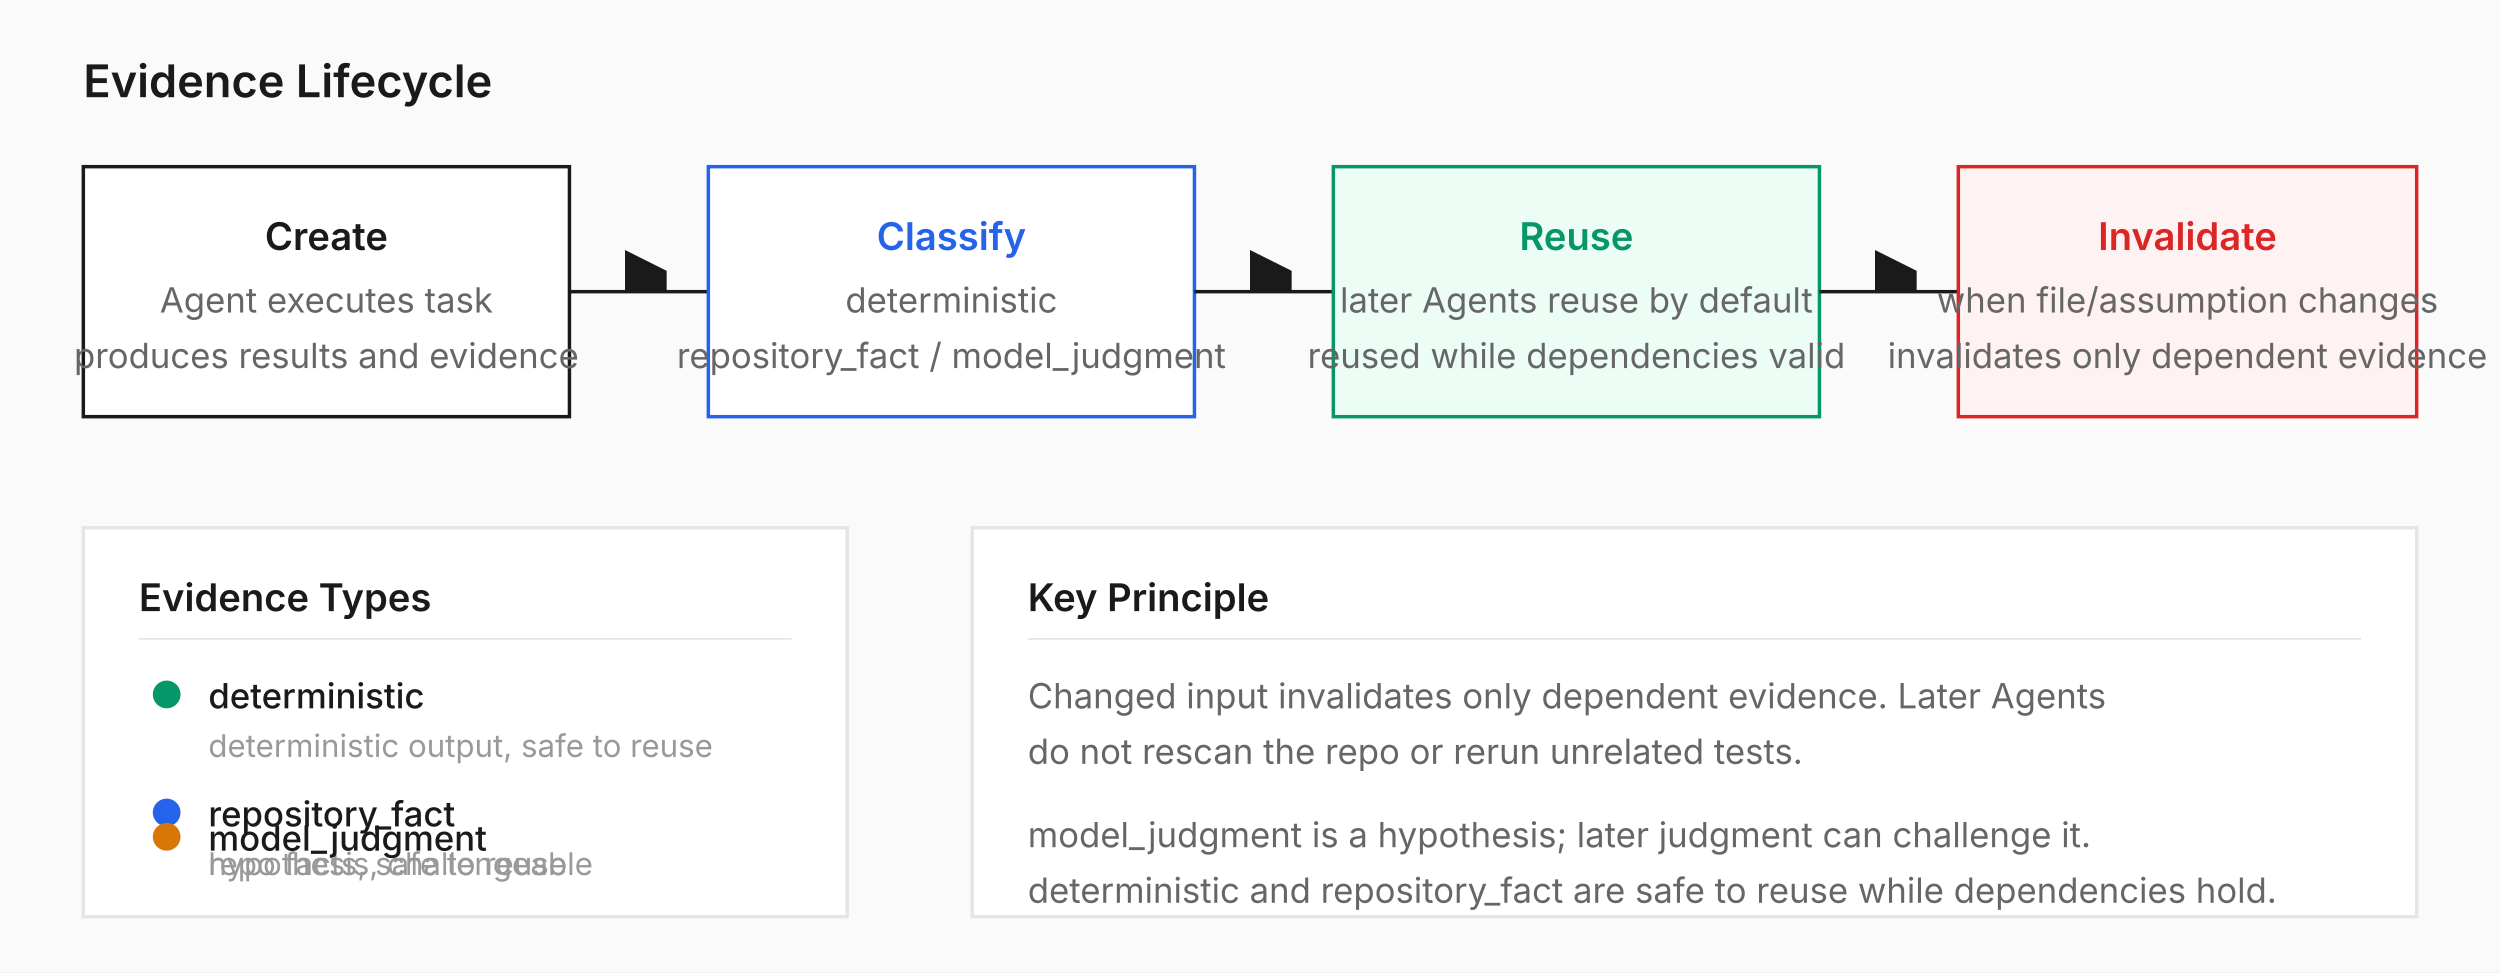
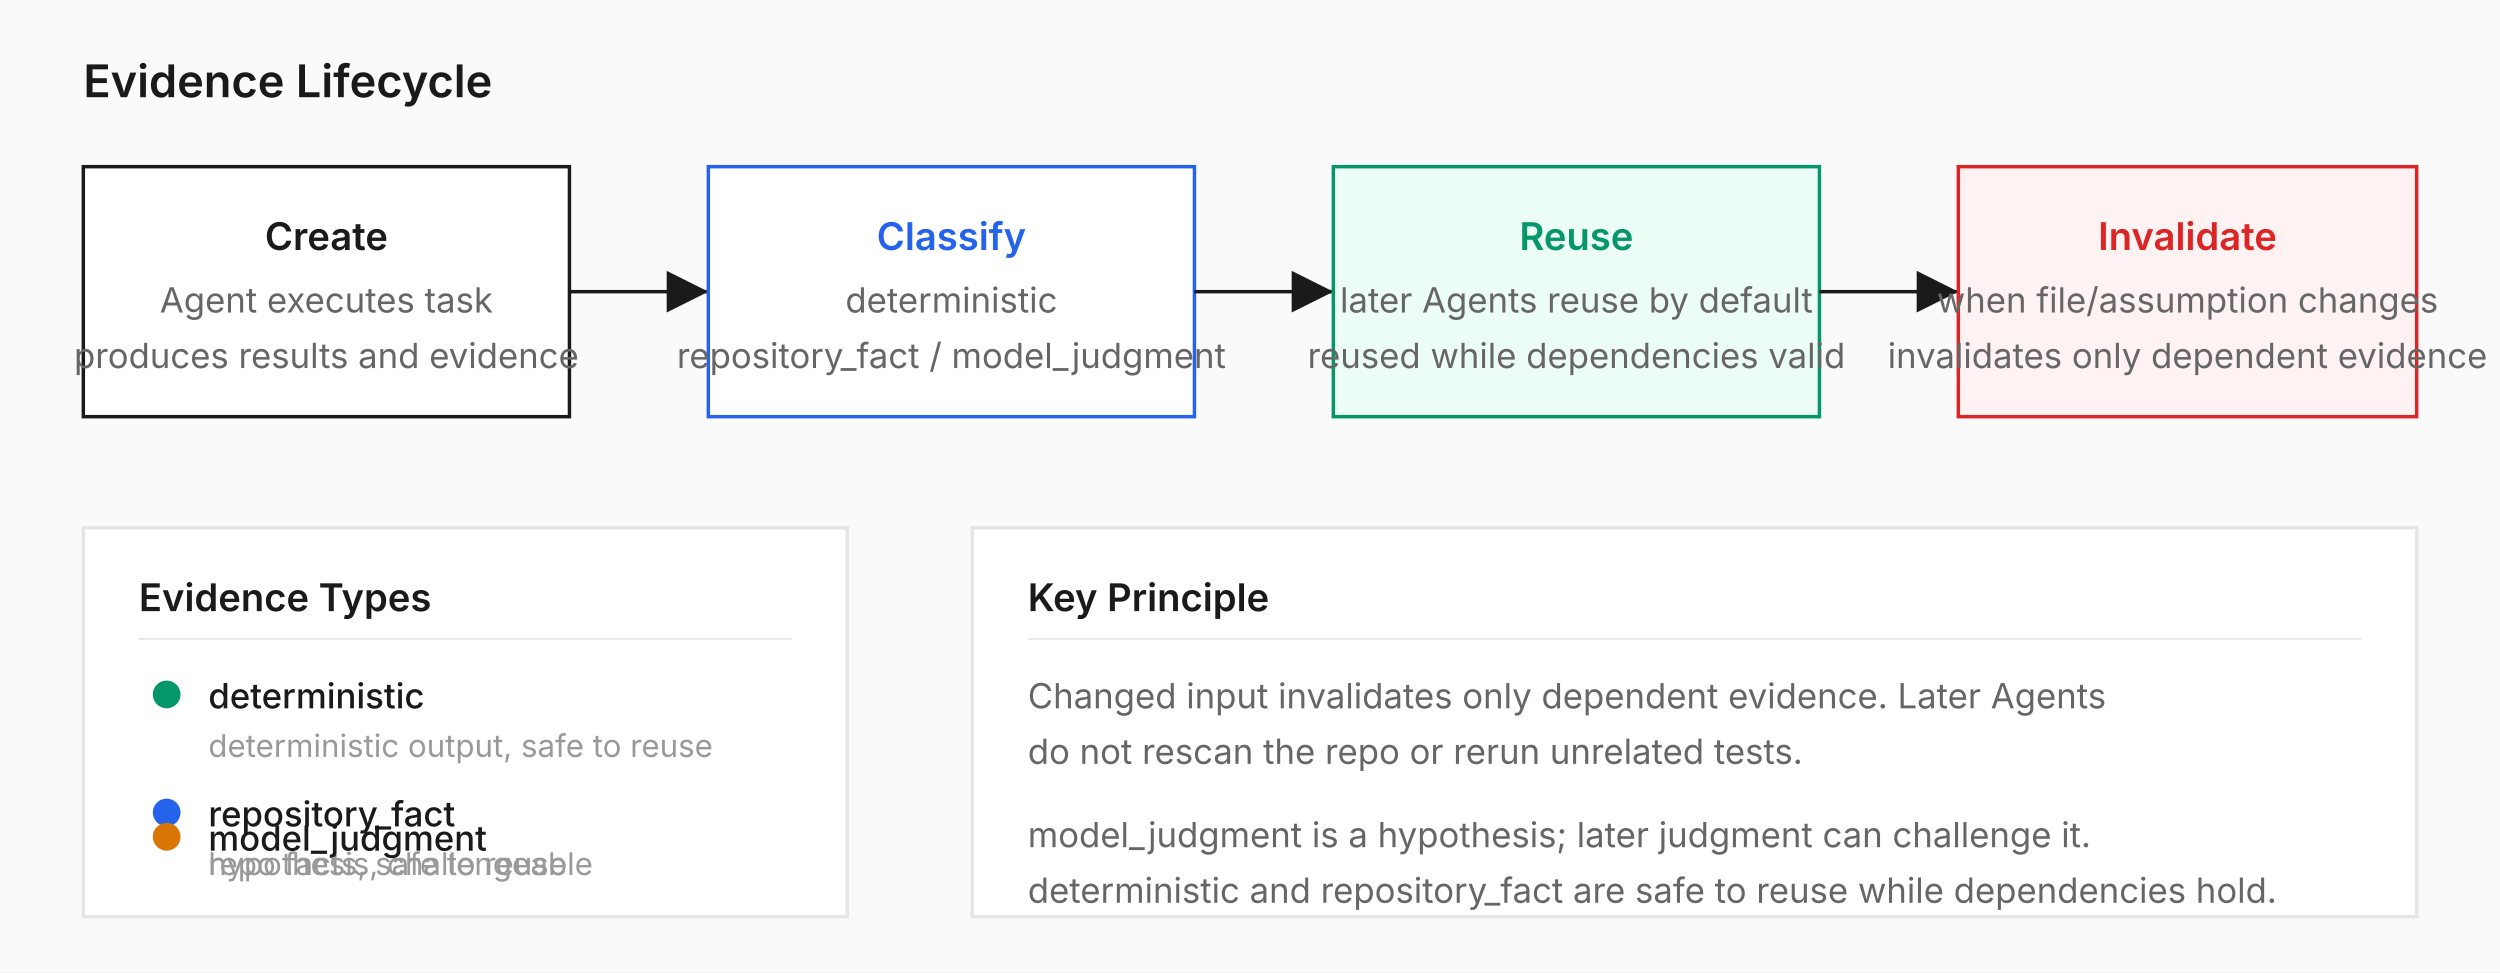
<svg xmlns="http://www.w3.org/2000/svg" viewBox="0 0 1440 560" fill="none" font-family="Inter, Helvetica, 'Noto Sans SC', sans-serif">
  <rect width="1440" height="560" fill="#fafafa" />
  <text x="48" y="56" fill="#1a1a1a" font-size="26" font-weight="600">Evidence Lifecycle</text>
  <rect x="48" y="96" width="280" height="144" rx="0" fill="#fff" stroke="#1a1a1a" stroke-width="2" />
  <text x="188" y="144" text-anchor="middle" fill="#1a1a1a" font-size="22" font-weight="600">Create</text>
  <text x="188" y="180" text-anchor="middle" fill="#666" font-size="20">Agent executes task</text>
  <text x="188" y="212" text-anchor="middle" fill="#666" font-size="20">produces results and evidence</text>
  <line x1="328" y1="168" x2="408" y2="168" stroke="#1a1a1a" stroke-width="2" marker-end="url(#e-arrow)" />
  <rect x="408" y="96" width="280" height="144" rx="0" fill="#fff" stroke="#2563eb" stroke-width="2" />
  <text x="548" y="144" text-anchor="middle" fill="#2563eb" font-size="22" font-weight="600">Classify</text>
  <text x="548" y="180" text-anchor="middle" fill="#666" font-size="20">deterministic</text>
  <text x="548" y="212" text-anchor="middle" fill="#666" font-size="20">repository_fact / model_judgment</text>
  <line x1="688" y1="168" x2="768" y2="168" stroke="#1a1a1a" stroke-width="2" marker-end="url(#e-arrow)" />
  <rect x="768" y="96" width="280" height="144" rx="0" fill="#ecfdf5" stroke="#059669" stroke-width="2" />
  <text x="908" y="144" text-anchor="middle" fill="#059669" font-size="22" font-weight="600">Reuse</text>
  <text x="908" y="180" text-anchor="middle" fill="#666" font-size="20">later Agents reuse by default</text>
  <text x="908" y="212" text-anchor="middle" fill="#666" font-size="20">reused while dependencies valid</text>
  <line x1="1048" y1="168" x2="1128" y2="168" stroke="#1a1a1a" stroke-width="2" marker-end="url(#e-arrow)" />
  <rect x="1128" y="96" width="264" height="144" rx="0" fill="#fef2f2" stroke="#dc2626" stroke-width="2" />
  <text x="1260" y="144" text-anchor="middle" fill="#dc2626" font-size="22" font-weight="600">Invalidate</text>
  <text x="1260" y="180" text-anchor="middle" fill="#666" font-size="20">when file/assumption changes</text>
  <text x="1260" y="212" text-anchor="middle" fill="#666" font-size="20">invalidates only dependent evidence</text>
  <rect x="48" y="304" width="440" height="224" rx="0" fill="#fff" stroke="#e5e5e5" stroke-width="2" />
  <text x="80" y="352" fill="#1a1a1a" font-size="22" font-weight="600">Evidence Types</text>
  <line x1="80" y1="368" x2="456" y2="368" stroke="#e5e5e5" stroke-width="1" />
  <circle cx="96" cy="400" r="8" fill="#059669" />
  <text x="120" y="408" fill="#1a1a1a" font-size="20" font-weight="500">deterministic</text>
  <text x="120" y="436" fill="#999" font-size="18">deterministic output, safe to reuse</text>
  <circle cx="96" cy="468" r="8" fill="#2563eb" />
  <text x="120" y="476" fill="#1a1a1a" font-size="20" font-weight="500">repository_fact</text>
  <text x="120" y="504" fill="#999" font-size="18">repo facts, safe to reuse</text>
  <circle cx="96" cy="496" r="8" fill="#d97706" transform="translate(0,-14)" />
  <text x="120" y="504" fill="#1a1a1a" font-size="20" font-weight="500" transform="translate(0,-14)">model_judgment</text>
  <text x="120" y="504" fill="#999" font-size="18" transform="translate(0,0)">hypothesis, challengeable</text>
  <rect x="560" y="304" width="832" height="224" rx="0" fill="#fff" stroke="#e5e5e5" stroke-width="2" />
  <text x="592" y="352" fill="#1a1a1a" font-size="22" font-weight="600">Key Principle</text>
  <line x1="592" y1="368" x2="1360" y2="368" stroke="#e5e5e5" stroke-width="1" />
  <text x="592" y="408" fill="#666" font-size="20">Changed input invalidates only dependent evidence. Later Agents</text>
  <text x="592" y="440" fill="#666" font-size="20">do not rescan the repo or rerun unrelated tests.</text>
  <text x="592" y="488" fill="#666" font-size="20">model_judgment is a hypothesis; later judgment can challenge it.</text>
  <text x="592" y="520" fill="#666" font-size="20">deterministic and repository_fact are safe to reuse while dependencies hold.</text>
  <defs>
-     <marker id="e-arrow" viewBox="0 0 8 8" refX="16" refY="8" markerWidth="12" markerHeight="12" orient="auto-start-reverse">
+     <marker id="e-arrow" viewBox="0 0 16 16" refX="16" refY="8" markerWidth="12" markerHeight="12" orient="auto-start-reverse">
      <path d="M0,0 L16,8 L0,16 Z" fill="#1a1a1a" />
    </marker>
  </defs>
</svg>
